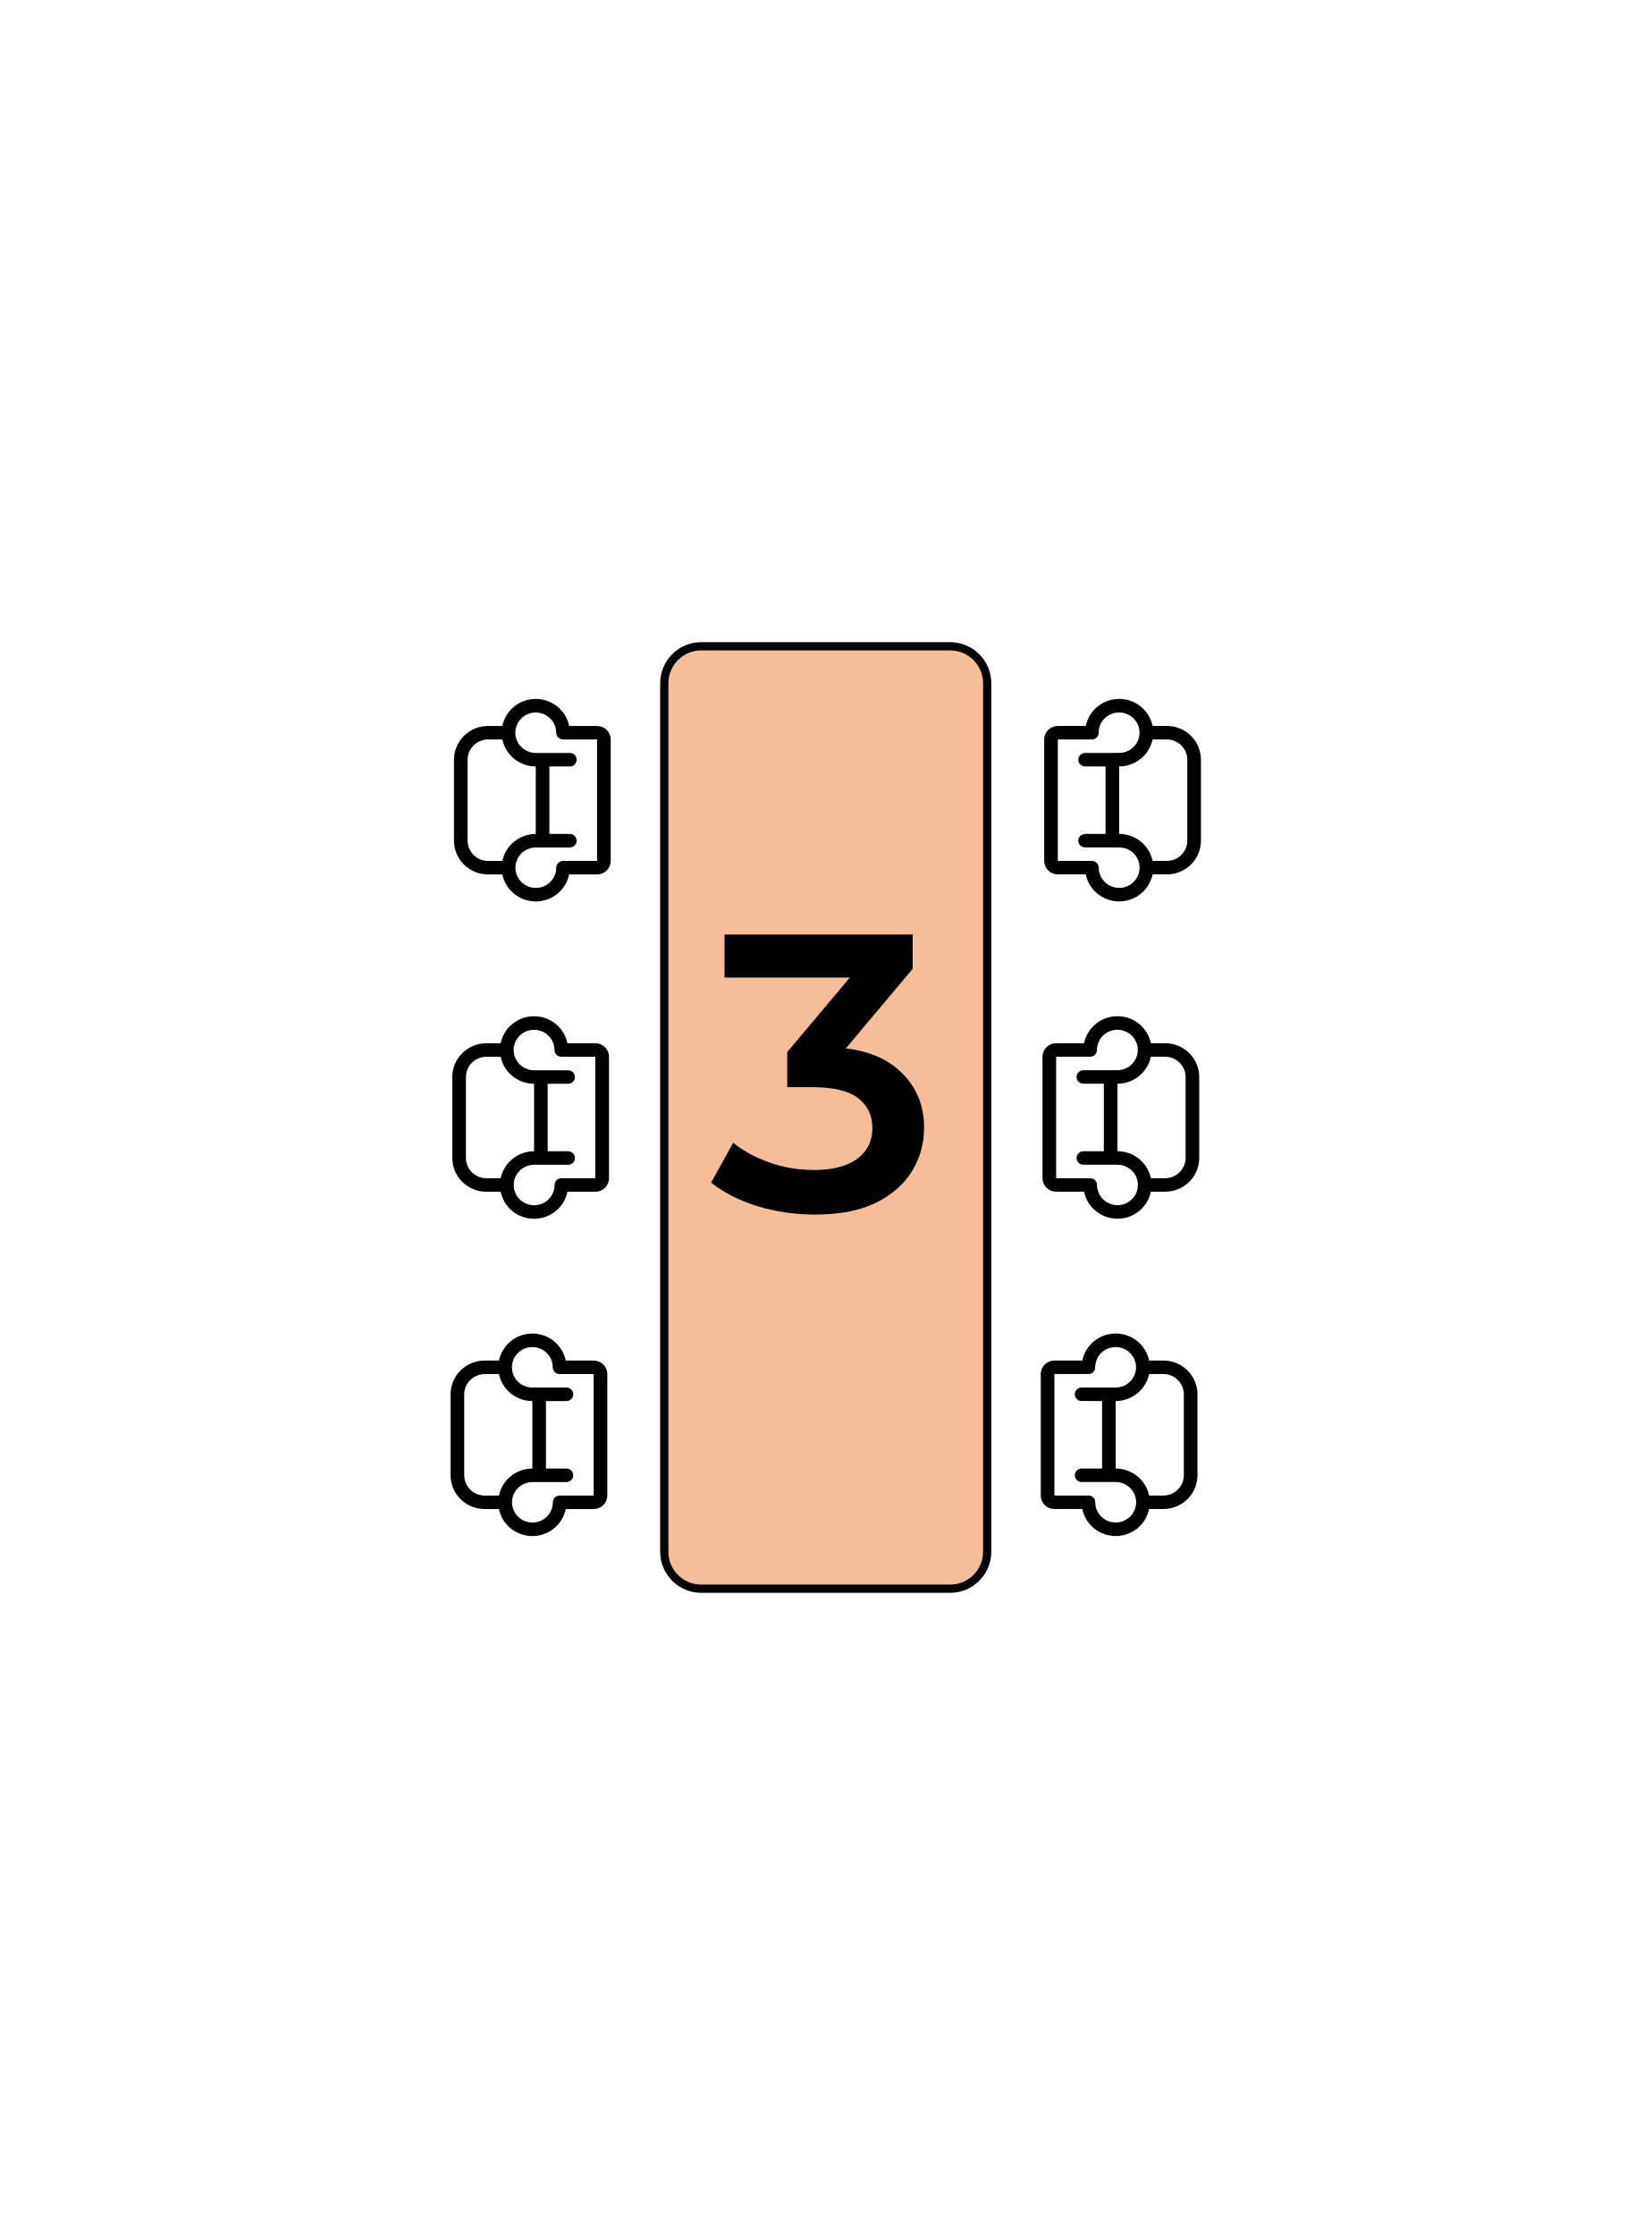
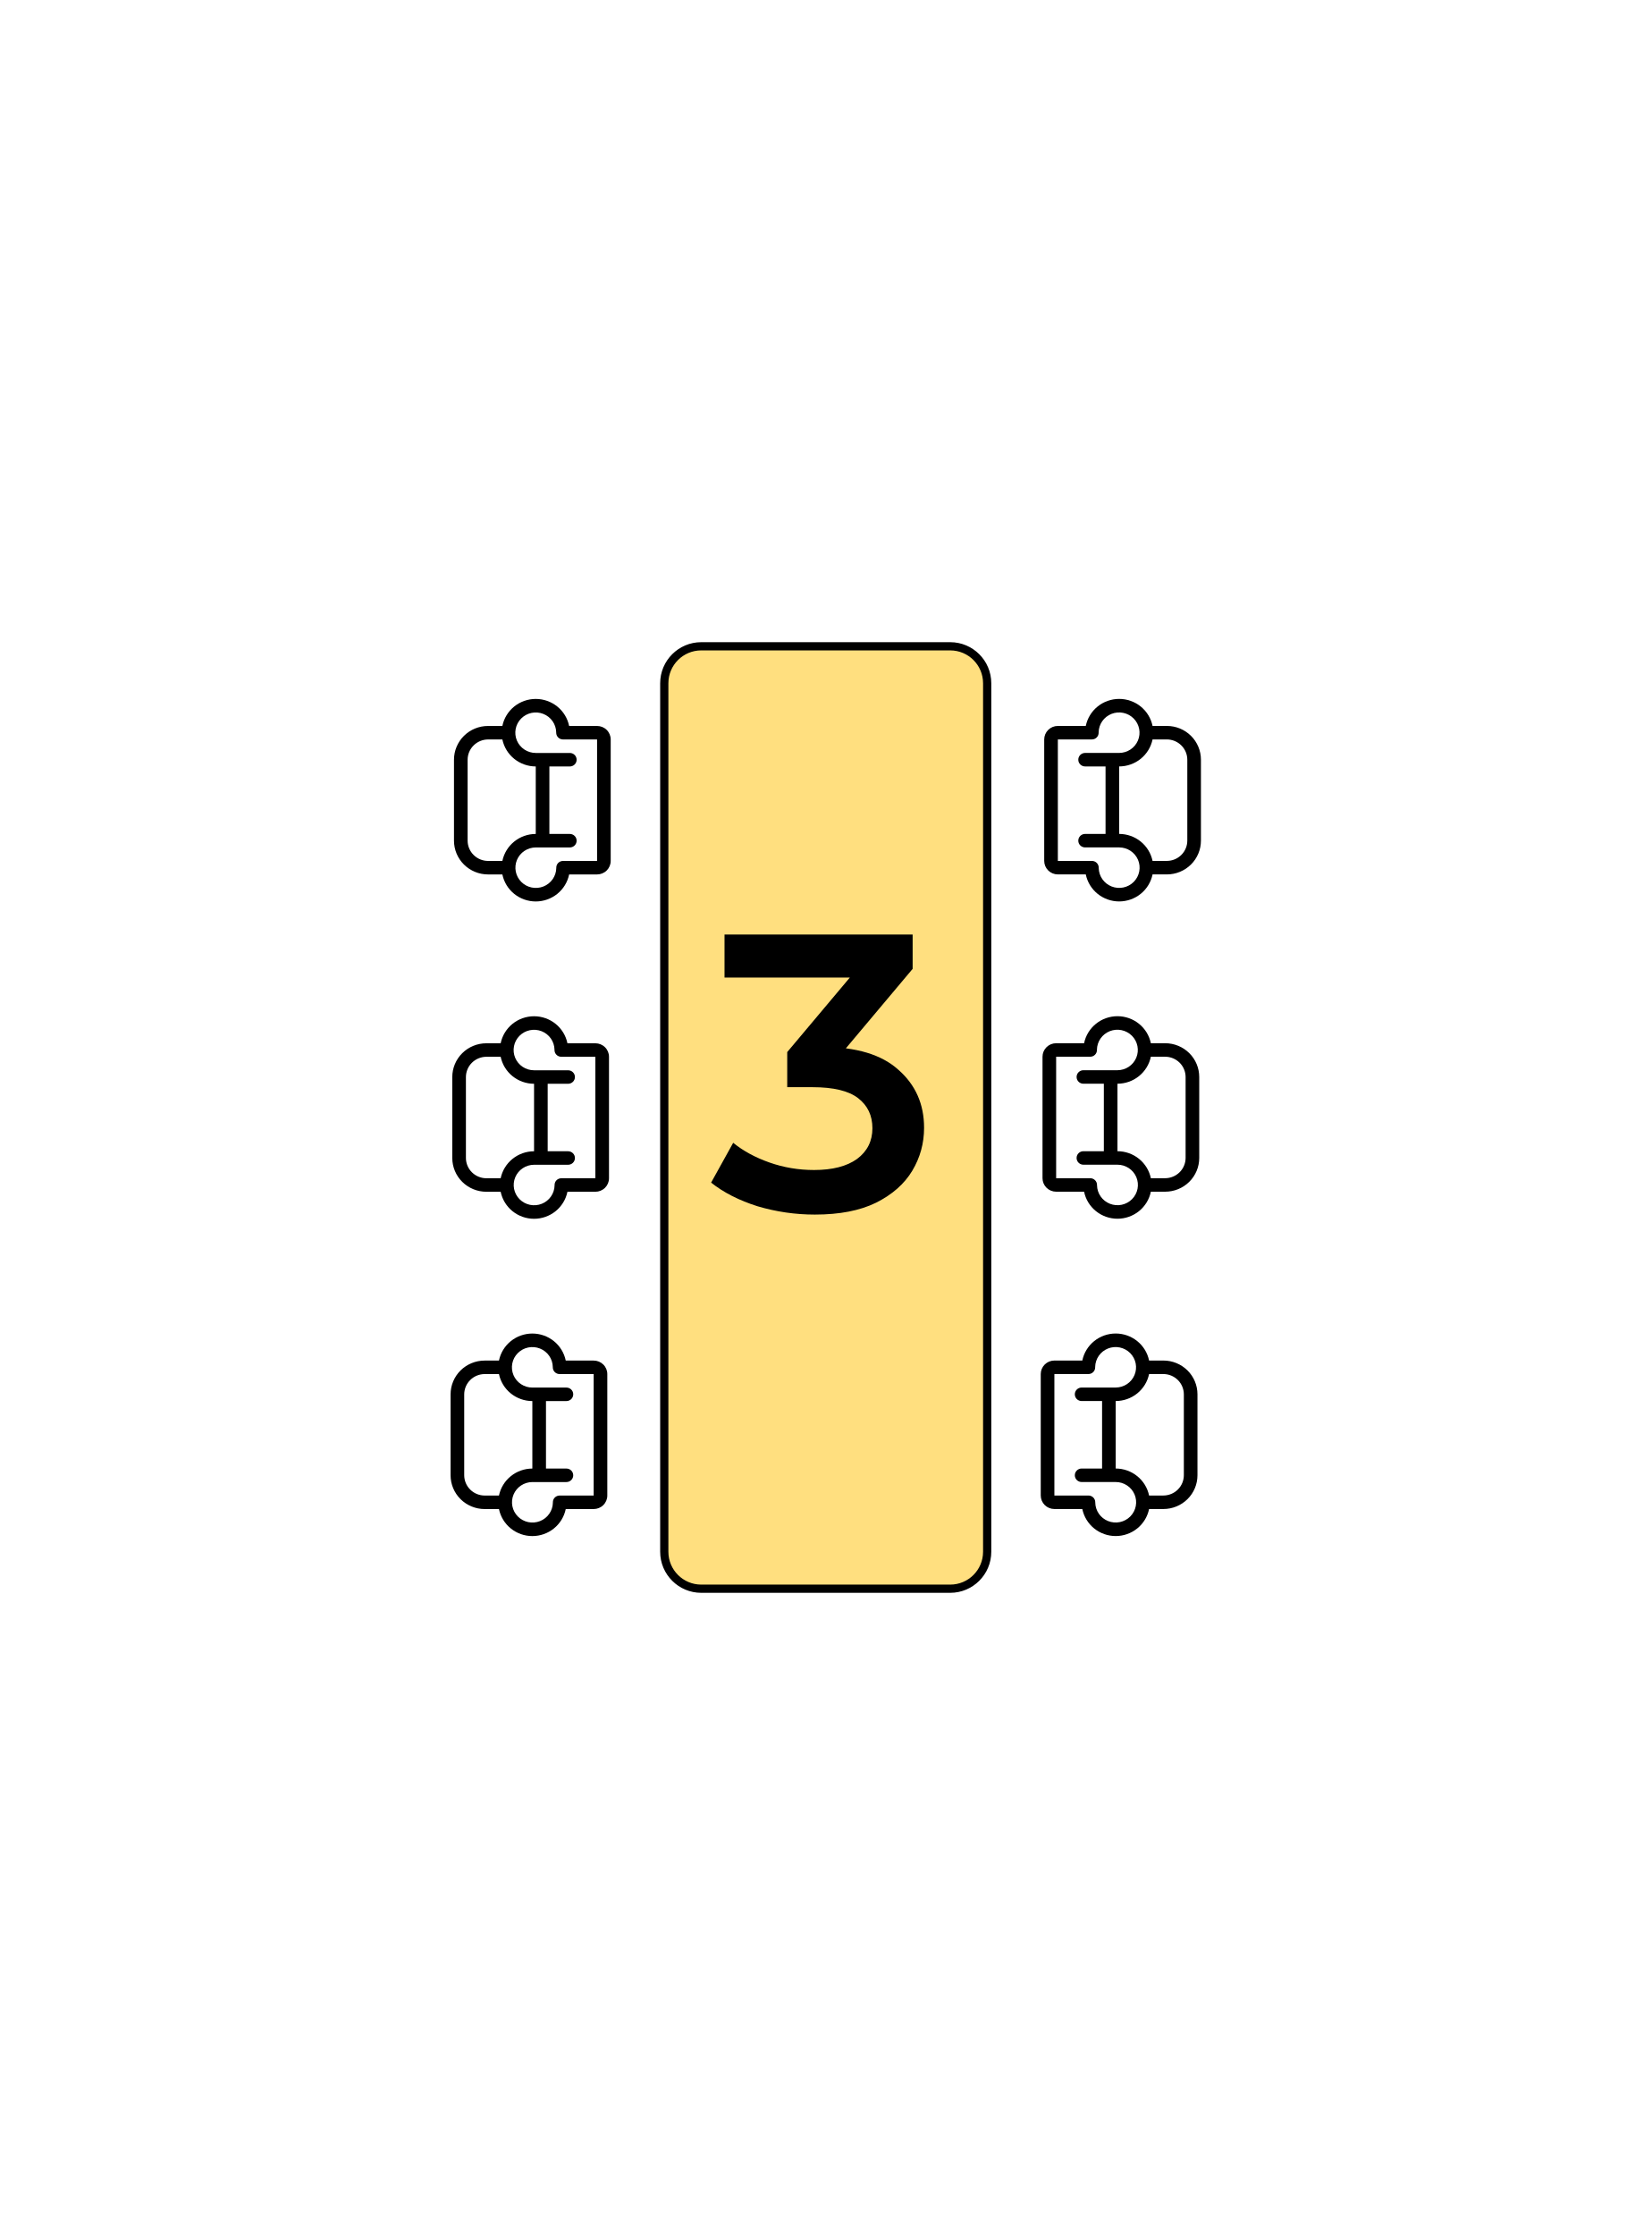
<svg xmlns="http://www.w3.org/2000/svg" width="201" height="272" viewBox="0 0 201 272" fill="none">
-   <rect x="120.148" y="193.347" width="39.3" height="114.693" rx="4.5" transform="rotate(-180 120.148 193.347)" fill="#F6BE98" stroke="black" />
+   <rect x="120.148" y="193.347" width="39.3" height="114.693" rx="4.5" transform="rotate(-180 120.148 193.347)" fill="#FFDF7F" stroke="black" />
  <path d="M139.854 183.647L141.596 183.647C142.695 183.647 143.75 183.215 144.528 182.445C145.305 181.674 145.742 180.63 145.742 179.541L145.742 169.685C145.742 168.596 145.305 167.551 144.528 166.781C143.75 166.011 142.695 165.578 141.596 165.578L139.854 165.578C139.664 164.65 139.155 163.815 138.415 163.216C137.674 162.616 136.747 162.289 135.791 162.289C134.834 162.289 133.907 162.616 133.166 163.216C132.426 163.815 131.917 164.65 131.727 165.578L128.327 165.578C127.887 165.578 127.465 165.751 127.154 166.059C126.843 166.367 126.668 166.785 126.668 167.221L126.668 182.005C126.668 182.44 126.843 182.858 127.154 183.166C127.465 183.474 127.887 183.647 128.327 183.647L131.727 183.647C131.917 184.576 132.426 185.41 133.166 186.01C133.907 186.609 134.834 186.937 135.791 186.937C136.747 186.937 137.674 186.609 138.415 186.01C139.155 185.41 139.664 184.576 139.854 183.647V183.647ZM144.084 169.685L144.084 179.541C144.081 180.193 143.818 180.819 143.352 181.28C142.886 181.742 142.255 182.002 141.596 182.005L139.854 182.005C139.661 181.078 139.152 180.246 138.412 179.647C137.672 179.049 136.746 178.721 135.791 178.719L135.791 170.506C136.746 170.504 137.672 170.177 138.412 169.578C139.152 168.98 139.661 168.148 139.854 167.221L141.596 167.221C142.255 167.224 142.886 167.484 143.352 167.945C143.818 168.407 144.081 169.032 144.084 169.685V169.685ZM133.303 182.867L133.303 182.826C133.303 182.608 133.215 182.399 133.06 182.245C132.904 182.091 132.693 182.005 132.473 182.005L128.327 182.005L128.327 167.221L132.473 167.221C132.582 167.221 132.689 167.199 132.789 167.158C132.889 167.117 132.98 167.056 133.056 166.98C133.132 166.903 133.192 166.813 133.233 166.713C133.273 166.613 133.294 166.507 133.292 166.399L133.292 166.358C133.3 165.873 133.453 165.401 133.731 165.002C134.009 164.602 134.399 164.293 134.854 164.112C135.309 163.932 135.807 163.888 136.287 163.987C136.766 164.086 137.206 164.323 137.55 164.668C137.894 165.013 138.128 165.451 138.222 165.927C138.315 166.404 138.265 166.897 138.077 167.345C137.89 167.793 137.572 168.176 137.165 168.446C136.759 168.716 136.28 168.861 135.791 168.863L131.644 168.863C131.424 168.863 131.213 168.95 131.058 169.104C130.902 169.258 130.815 169.467 130.815 169.685C130.815 169.903 130.902 170.112 131.058 170.266C131.213 170.42 131.424 170.506 131.644 170.506L134.132 170.506L134.132 178.719L131.644 178.719C131.424 178.719 131.213 178.806 131.058 178.96C130.902 179.114 130.815 179.323 130.815 179.541C130.815 179.759 130.902 179.968 131.058 180.122C131.213 180.276 131.424 180.362 131.644 180.362L135.791 180.362C136.281 180.362 136.76 180.506 137.168 180.775C137.577 181.044 137.895 181.426 138.085 181.874C138.274 182.322 138.326 182.815 138.233 183.292C138.141 183.769 137.908 184.208 137.564 184.554C137.22 184.9 136.781 185.138 136.301 185.238C135.821 185.337 135.322 185.294 134.867 185.114C134.412 184.934 134.02 184.624 133.742 184.225C133.464 183.825 133.311 183.353 133.303 182.867V182.867Z" fill="black" />
  <path d="M60.728 165.582L58.986 165.582C57.887 165.582 56.832 166.014 56.054 166.784C55.277 167.555 54.84 168.599 54.84 169.688L54.84 179.544C54.84 180.633 55.277 181.678 56.054 182.448C56.832 183.218 57.887 183.651 58.986 183.651L60.728 183.651C60.918 184.579 61.427 185.414 62.167 186.013C62.908 186.613 63.835 186.94 64.791 186.94C65.748 186.94 66.675 186.613 67.416 186.013C68.156 185.414 68.665 184.579 68.855 183.651L72.255 183.651C72.695 183.651 73.117 183.478 73.428 183.17C73.739 182.862 73.914 182.444 73.914 182.008L73.914 167.224C73.914 166.789 73.739 166.371 73.428 166.063C73.117 165.755 72.695 165.582 72.255 165.582L68.855 165.582C68.665 164.653 68.156 163.819 67.416 163.219C66.675 162.62 65.748 162.292 64.791 162.292C63.835 162.292 62.908 162.62 62.167 163.219C61.427 163.819 60.918 164.653 60.728 165.582V165.582ZM56.498 179.544L56.498 169.688C56.501 169.036 56.764 168.41 57.23 167.949C57.696 167.487 58.327 167.227 58.986 167.224L60.728 167.224C60.921 168.151 61.43 168.983 62.17 169.582C62.91 170.18 63.836 170.508 64.791 170.51L64.791 178.723C63.836 178.725 62.91 179.052 62.17 179.651C61.43 180.249 60.921 181.082 60.728 182.008L58.986 182.008C58.327 182.005 57.696 181.745 57.23 181.284C56.764 180.822 56.501 180.197 56.498 179.544V179.544ZM67.279 166.362L67.279 166.403C67.279 166.621 67.367 166.83 67.522 166.984C67.678 167.138 67.889 167.224 68.109 167.224L72.255 167.224L72.255 182.008L68.109 182.008C68 182.008 67.893 182.03 67.793 182.071C67.693 182.112 67.602 182.173 67.526 182.249C67.45 182.326 67.39 182.416 67.349 182.516C67.309 182.616 67.288 182.722 67.29 182.83L67.29 182.871C67.282 183.356 67.129 183.828 66.851 184.227C66.573 184.627 66.183 184.936 65.728 185.117C65.273 185.297 64.775 185.341 64.295 185.242C63.816 185.143 63.376 184.906 63.032 184.561C62.688 184.216 62.454 183.778 62.36 183.302C62.267 182.825 62.317 182.332 62.505 181.884C62.693 181.436 63.01 181.053 63.416 180.783C63.823 180.513 64.302 180.368 64.791 180.366L68.938 180.366C69.158 180.366 69.369 180.279 69.525 180.125C69.68 179.971 69.767 179.762 69.767 179.544C69.767 179.326 69.68 179.117 69.525 178.963C69.369 178.809 69.158 178.723 68.938 178.723L66.45 178.723L66.45 170.51L68.938 170.51C69.158 170.51 69.369 170.423 69.525 170.269C69.68 170.115 69.767 169.906 69.767 169.688C69.767 169.47 69.68 169.261 69.525 169.107C69.369 168.953 69.158 168.867 68.938 168.867L64.791 168.867C64.301 168.867 63.822 168.723 63.414 168.454C63.005 168.185 62.687 167.803 62.497 167.355C62.308 166.907 62.256 166.414 62.349 165.937C62.441 165.46 62.674 165.021 63.018 164.675C63.362 164.329 63.801 164.091 64.281 163.991C64.761 163.892 65.26 163.935 65.715 164.115C66.171 164.295 66.562 164.605 66.84 165.004C67.118 165.404 67.271 165.876 67.279 166.362V166.362Z" fill="black" />
  <path d="M140.069 145.03L141.811 145.03C142.91 145.03 143.965 144.598 144.743 143.828C145.52 143.057 145.957 142.013 145.957 140.924L145.957 131.068C145.957 129.979 145.52 128.934 144.743 128.164C143.965 127.394 142.91 126.961 141.811 126.961L140.069 126.961C139.879 126.033 139.37 125.198 138.629 124.599C137.889 123.999 136.962 123.672 136.005 123.672C135.049 123.672 134.122 123.999 133.381 124.599C132.641 125.198 132.132 126.033 131.942 126.961L128.542 126.961C128.102 126.961 127.68 127.134 127.369 127.442C127.058 127.75 126.883 128.168 126.883 128.604L126.883 143.388C126.883 143.823 127.058 144.241 127.369 144.549C127.68 144.857 128.102 145.03 128.542 145.03L131.942 145.03C132.132 145.959 132.641 146.793 133.381 147.393C134.122 147.992 135.049 148.32 136.005 148.32C136.962 148.32 137.889 147.992 138.629 147.393C139.37 146.793 139.879 145.959 140.069 145.03V145.03ZM144.298 131.068L144.298 140.924C144.296 141.576 144.033 142.202 143.567 142.663C143.101 143.125 142.469 143.385 141.811 143.388L140.069 143.388C139.876 142.461 139.367 141.628 138.626 141.03C137.886 140.432 136.961 140.104 136.005 140.102L136.005 131.889C136.961 131.887 137.886 131.56 138.626 130.961C139.367 130.363 139.876 129.53 140.069 128.604L141.811 128.604C142.469 128.606 143.101 128.867 143.567 129.328C144.033 129.79 144.296 130.415 144.298 131.068V131.068ZM133.517 144.25L133.517 144.209C133.517 143.991 133.43 143.782 133.275 143.628C133.119 143.474 132.908 143.388 132.688 143.388L128.542 143.388L128.542 128.604L132.688 128.604C132.797 128.604 132.904 128.582 133.004 128.541C133.104 128.5 133.195 128.439 133.271 128.363C133.347 128.286 133.407 128.196 133.448 128.096C133.488 127.996 133.508 127.89 133.507 127.782L133.507 127.741C133.515 127.256 133.668 126.784 133.946 126.385C134.223 125.985 134.614 125.676 135.069 125.495C135.524 125.315 136.022 125.271 136.501 125.37C136.981 125.469 137.42 125.706 137.765 126.051C138.109 126.396 138.343 126.834 138.436 127.31C138.53 127.786 138.48 128.279 138.292 128.727C138.104 129.176 137.787 129.559 137.38 129.829C136.974 130.099 136.495 130.244 136.005 130.246L131.859 130.246C131.639 130.246 131.428 130.333 131.272 130.487C131.117 130.641 131.03 130.85 131.03 131.068C131.03 131.286 131.117 131.494 131.272 131.649C131.428 131.803 131.639 131.889 131.859 131.889L134.347 131.889L134.347 140.102L131.859 140.102C131.639 140.102 131.428 140.189 131.272 140.343C131.117 140.497 131.03 140.706 131.03 140.924C131.03 141.142 131.117 141.35 131.272 141.504C131.428 141.659 131.639 141.745 131.859 141.745L136.005 141.745C136.496 141.745 136.975 141.889 137.383 142.158C137.791 142.427 138.11 142.809 138.3 143.257C138.489 143.705 138.541 144.198 138.448 144.675C138.355 145.152 138.123 145.591 137.779 145.937C137.435 146.283 136.995 146.521 136.516 146.621C136.036 146.72 135.537 146.677 135.082 146.497C134.626 146.317 134.235 146.007 133.957 145.608C133.678 145.208 133.526 144.736 133.517 144.25V144.25Z" fill="black" />
  <path d="M60.935 126.968L59.193 126.968C58.094 126.968 57.039 127.4 56.261 128.171C55.484 128.941 55.047 129.985 55.047 131.074L55.047 140.93C55.047 142.02 55.484 143.064 56.261 143.834C57.039 144.604 58.094 145.037 59.193 145.037L60.935 145.037C61.125 145.965 61.634 146.8 62.374 147.4C63.115 147.999 64.042 148.327 64.999 148.327C65.955 148.327 66.882 147.999 67.623 147.4C68.363 146.8 68.872 145.965 69.062 145.037L72.462 145.037C72.902 145.037 73.324 144.864 73.635 144.556C73.946 144.248 74.121 143.83 74.121 143.394L74.121 128.61C74.121 128.175 73.946 127.757 73.635 127.449C73.324 127.141 72.902 126.968 72.462 126.968L69.062 126.968C68.872 126.039 68.363 125.205 67.623 124.605C66.882 124.006 65.955 123.678 64.999 123.678C64.042 123.678 63.115 124.006 62.374 124.605C61.634 125.205 61.125 126.039 60.935 126.968V126.968ZM56.706 140.93L56.706 131.074C56.708 130.422 56.971 129.797 57.437 129.335C57.903 128.874 58.534 128.613 59.193 128.61L60.935 128.61C61.128 129.537 61.637 130.37 62.377 130.968C63.117 131.566 64.043 131.894 64.999 131.896L64.999 140.109C64.043 140.111 63.117 140.438 62.377 141.037C61.637 141.635 61.128 142.468 60.935 143.394L59.193 143.394C58.534 143.392 57.903 143.131 57.437 142.67C56.971 142.208 56.708 141.583 56.706 140.93V140.93ZM67.487 127.748L67.487 127.789C67.487 128.007 67.574 128.216 67.729 128.37C67.885 128.524 68.096 128.61 68.316 128.61L72.462 128.61L72.462 143.394L68.316 143.394C68.207 143.394 68.1 143.416 68 143.457C67.9 143.499 67.809 143.559 67.733 143.636C67.657 143.712 67.597 143.803 67.556 143.902C67.516 144.002 67.496 144.108 67.497 144.216L67.497 144.257C67.489 144.742 67.336 145.214 67.058 145.613C66.78 146.013 66.39 146.322 65.935 146.503C65.48 146.683 64.982 146.727 64.502 146.628C64.023 146.529 63.583 146.292 63.239 145.947C62.895 145.602 62.661 145.164 62.567 144.688C62.474 144.212 62.524 143.719 62.712 143.271C62.9 142.823 63.217 142.44 63.624 142.169C64.03 141.899 64.509 141.754 64.999 141.752L69.145 141.752C69.365 141.752 69.576 141.665 69.731 141.511C69.887 141.357 69.974 141.148 69.974 140.93C69.974 140.713 69.887 140.504 69.731 140.35C69.576 140.196 69.365 140.109 69.145 140.109L66.657 140.109L66.657 131.896L69.145 131.896C69.365 131.896 69.576 131.809 69.731 131.655C69.887 131.501 69.974 131.292 69.974 131.074C69.974 130.857 69.887 130.648 69.731 130.494C69.576 130.34 69.365 130.253 69.145 130.253L64.999 130.253C64.508 130.253 64.029 130.11 63.621 129.841C63.213 129.572 62.894 129.189 62.704 128.741C62.515 128.293 62.463 127.8 62.556 127.323C62.648 126.847 62.881 126.407 63.225 126.061C63.569 125.715 64.008 125.477 64.488 125.378C64.968 125.278 65.467 125.321 65.922 125.501C66.377 125.681 66.769 125.991 67.047 126.391C67.326 126.79 67.478 127.263 67.487 127.748V127.748Z" fill="black" />
  <path d="M140.276 106.416L142.018 106.416C143.117 106.416 144.172 105.983 144.95 105.213C145.727 104.443 146.164 103.398 146.164 102.309L146.164 92.453C146.164 91.364 145.727 90.32 144.95 89.549C144.172 88.779 143.117 88.347 142.018 88.347L140.276 88.347C140.086 87.418 139.577 86.584 138.837 85.984C138.096 85.385 137.169 85.057 136.212 85.057C135.256 85.057 134.329 85.385 133.588 85.984C132.848 86.584 132.339 87.418 132.149 88.347L128.749 88.347C128.309 88.347 127.887 88.52 127.576 88.828C127.265 89.136 127.09 89.554 127.09 89.989L127.09 104.773C127.09 105.209 127.265 105.627 127.576 105.935C127.887 106.243 128.309 106.416 128.749 106.416L132.149 106.416C132.339 107.344 132.848 108.179 133.588 108.778C134.329 109.378 135.256 109.705 136.212 109.705C137.169 109.705 138.096 109.378 138.837 108.778C139.577 108.179 140.086 107.344 140.276 106.416V106.416ZM144.505 92.453L144.505 102.309C144.503 102.962 144.24 103.587 143.774 104.049C143.308 104.51 142.677 104.771 142.018 104.773L140.276 104.773C140.083 103.847 139.574 103.014 138.834 102.416C138.093 101.817 137.168 101.49 136.212 101.488L136.212 93.275C137.168 93.273 138.093 92.945 138.834 92.347C139.574 91.749 140.083 90.916 140.276 89.989L142.018 89.989C142.677 89.992 143.308 90.252 143.774 90.714C144.24 91.175 144.503 91.801 144.505 92.453V92.453ZM133.724 105.636L133.724 105.595C133.724 105.377 133.637 105.168 133.482 105.014C133.326 104.86 133.115 104.773 132.895 104.773L128.749 104.773L128.749 89.989L132.895 89.989C133.004 89.989 133.111 89.968 133.211 89.927C133.311 89.885 133.402 89.825 133.478 89.748C133.554 89.672 133.614 89.581 133.655 89.482C133.695 89.382 133.715 89.275 133.714 89.168L133.714 89.127C133.722 88.642 133.875 88.17 134.153 87.77C134.431 87.371 134.821 87.061 135.276 86.881C135.731 86.701 136.229 86.657 136.709 86.756C137.188 86.855 137.628 87.091 137.972 87.437C138.316 87.782 138.55 88.22 138.644 88.696C138.737 89.172 138.687 89.665 138.499 90.113C138.311 90.561 137.994 90.944 137.587 91.215C137.181 91.485 136.702 91.63 136.212 91.632L132.066 91.632C131.846 91.632 131.635 91.719 131.479 91.873C131.324 92.027 131.237 92.236 131.237 92.453C131.237 92.671 131.324 92.88 131.479 93.034C131.635 93.188 131.846 93.275 132.066 93.275L134.554 93.275L134.554 101.488L132.066 101.488C131.846 101.488 131.635 101.575 131.479 101.729C131.324 101.883 131.237 102.092 131.237 102.309C131.237 102.527 131.324 102.736 131.479 102.89C131.635 103.044 131.846 103.131 132.066 103.131L136.212 103.131C136.703 103.131 137.182 103.274 137.59 103.543C137.998 103.812 138.317 104.195 138.507 104.642C138.696 105.09 138.748 105.584 138.655 106.06C138.562 106.537 138.33 106.976 137.986 107.323C137.642 107.669 137.203 107.907 136.723 108.006C136.243 108.106 135.744 108.063 135.289 107.883C134.833 107.702 134.442 107.393 134.164 106.993C133.885 106.594 133.733 106.121 133.724 105.636V105.636Z" fill="black" />
  <path d="M61.142 88.35L59.4 88.35C58.301 88.35 57.246 88.782 56.468 89.552C55.691 90.323 55.254 91.367 55.254 92.456L55.254 102.312C55.254 103.401 55.691 104.446 56.468 105.216C57.246 105.986 58.301 106.419 59.4 106.419L61.142 106.419C61.332 107.347 61.841 108.182 62.581 108.781C63.322 109.381 64.249 109.708 65.206 109.708C66.162 109.708 67.089 109.381 67.83 108.781C68.57 108.182 69.079 107.347 69.269 106.419L72.669 106.419C73.109 106.419 73.531 106.246 73.842 105.938C74.153 105.63 74.328 105.212 74.328 104.776L74.328 89.992C74.328 89.557 74.153 89.139 73.842 88.831C73.531 88.523 73.109 88.35 72.669 88.35L69.269 88.35C69.079 87.421 68.57 86.587 67.83 85.987C67.089 85.388 66.162 85.06 65.206 85.06C64.249 85.06 63.322 85.388 62.581 85.987C61.841 86.587 61.332 87.421 61.142 88.35V88.35ZM56.913 102.312L56.913 92.456C56.915 91.804 57.178 91.178 57.644 90.717C58.11 90.255 58.741 89.995 59.4 89.992L61.142 89.992C61.335 90.919 61.844 91.752 62.584 92.35C63.325 92.948 64.25 93.276 65.206 93.278L65.206 101.491C64.25 101.493 63.325 101.82 62.584 102.419C61.844 103.017 61.335 103.85 61.142 104.776L59.4 104.776C58.741 104.774 58.11 104.513 57.644 104.052C57.178 103.59 56.915 102.965 56.913 102.312V102.312ZM67.694 89.13L67.694 89.171C67.694 89.389 67.781 89.598 67.936 89.752C68.092 89.906 68.303 89.992 68.523 89.992L72.669 89.992L72.669 104.776L68.523 104.776C68.414 104.776 68.307 104.798 68.207 104.839C68.107 104.88 68.016 104.941 67.94 105.017C67.864 105.094 67.804 105.184 67.763 105.284C67.723 105.384 67.703 105.49 67.704 105.598L67.704 105.639C67.696 106.124 67.543 106.596 67.265 106.995C66.987 107.395 66.597 107.704 66.142 107.885C65.687 108.065 65.189 108.109 64.709 108.01C64.23 107.911 63.79 107.674 63.446 107.329C63.102 106.984 62.868 106.546 62.775 106.07C62.681 105.594 62.731 105.101 62.919 104.653C63.106 104.204 63.424 103.821 63.831 103.551C64.237 103.281 64.716 103.136 65.206 103.134L69.352 103.134C69.572 103.134 69.783 103.047 69.939 102.893C70.094 102.739 70.181 102.53 70.181 102.312C70.181 102.094 70.094 101.886 69.939 101.732C69.783 101.577 69.572 101.491 69.352 101.491L66.864 101.491L66.864 93.278L69.352 93.278C69.572 93.278 69.783 93.191 69.939 93.037C70.094 92.883 70.181 92.674 70.181 92.456C70.181 92.239 70.094 92.029 69.939 91.876C69.783 91.722 69.572 91.635 69.352 91.635L65.206 91.635C64.715 91.635 64.236 91.491 63.828 91.222C63.42 90.953 63.101 90.571 62.911 90.123C62.722 89.675 62.67 89.182 62.763 88.705C62.855 88.228 63.088 87.789 63.432 87.443C63.776 87.097 64.215 86.859 64.695 86.759C65.175 86.66 65.674 86.703 66.129 86.883C66.585 87.063 66.976 87.373 67.254 87.772C67.532 88.172 67.685 88.644 67.694 89.13V89.13Z" fill="black" />
  <path d="M99.172 147.814C96.804 147.814 94.484 147.478 92.212 146.806C89.972 146.102 88.084 145.142 86.548 143.926L89.236 139.078C90.452 140.07 91.924 140.87 93.652 141.478C95.38 142.086 97.188 142.39 99.076 142.39C101.316 142.39 103.06 141.942 104.308 141.046C105.556 140.118 106.18 138.87 106.18 137.302C106.18 135.766 105.604 134.55 104.452 133.654C103.3 132.758 101.444 132.31 98.884 132.31H95.812V128.038L105.412 116.614L106.228 118.966H88.18V113.734H111.076V117.91L101.476 129.334L98.212 127.414H100.084C104.212 127.414 107.3 128.342 109.348 130.198C111.428 132.022 112.468 134.374 112.468 137.254C112.468 139.142 111.988 140.886 111.028 142.486C110.068 144.086 108.596 145.382 106.612 146.374C104.66 147.334 102.18 147.814 99.172 147.814Z" fill="black" />
</svg>
